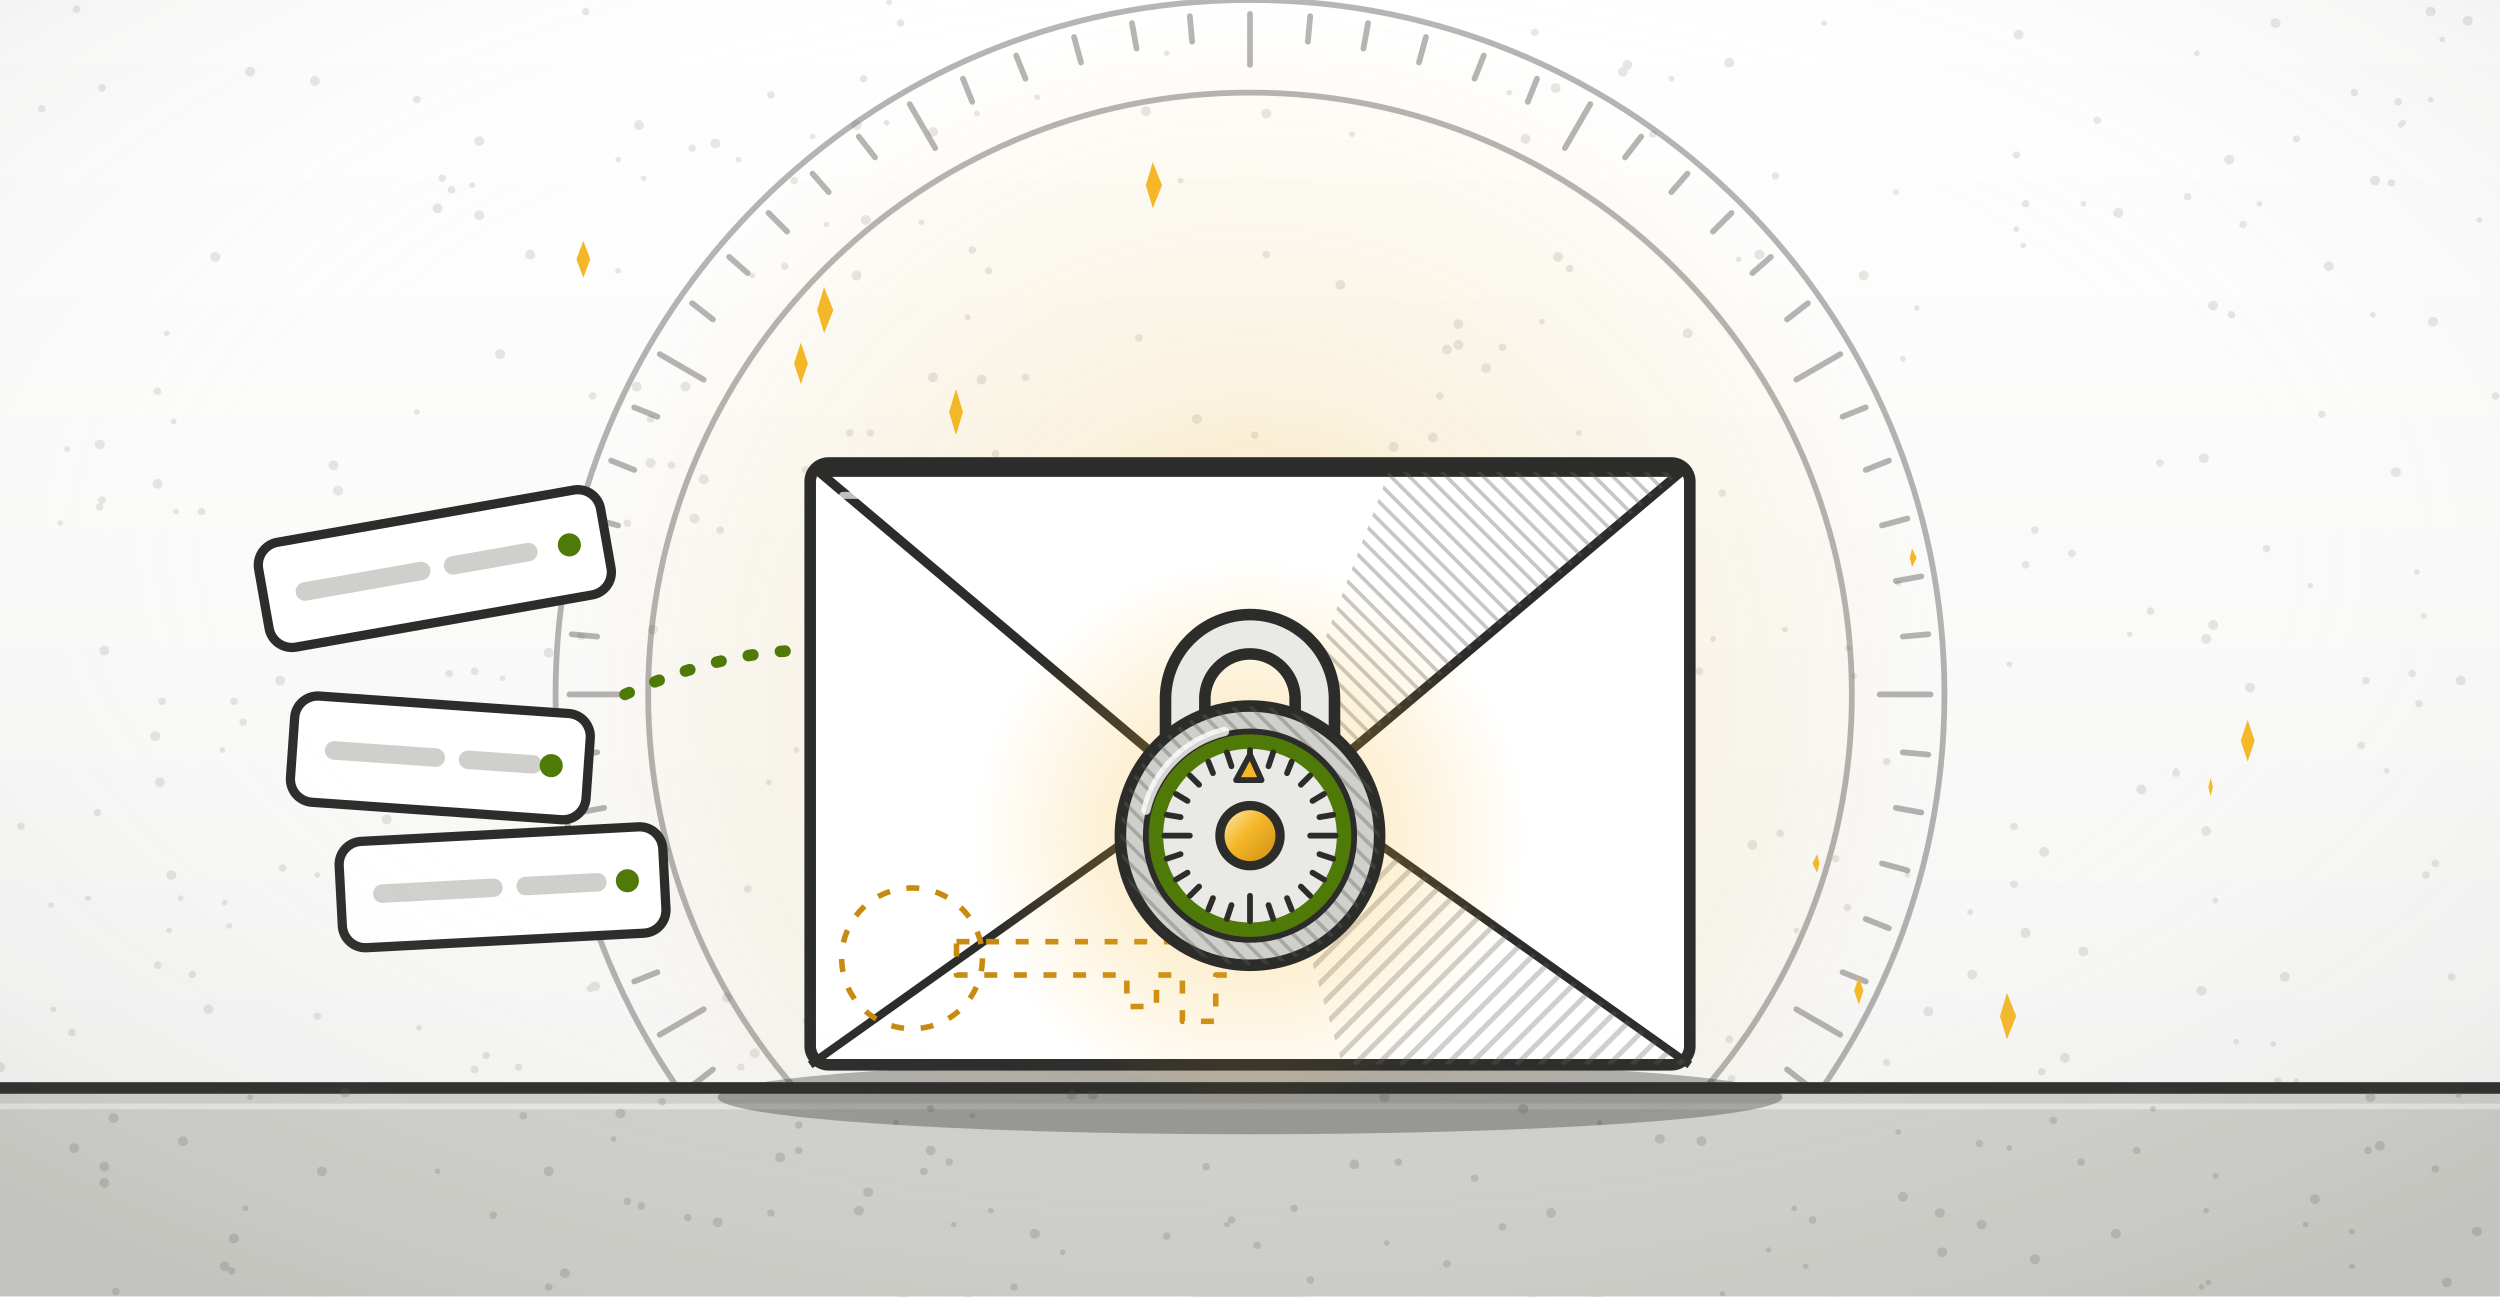
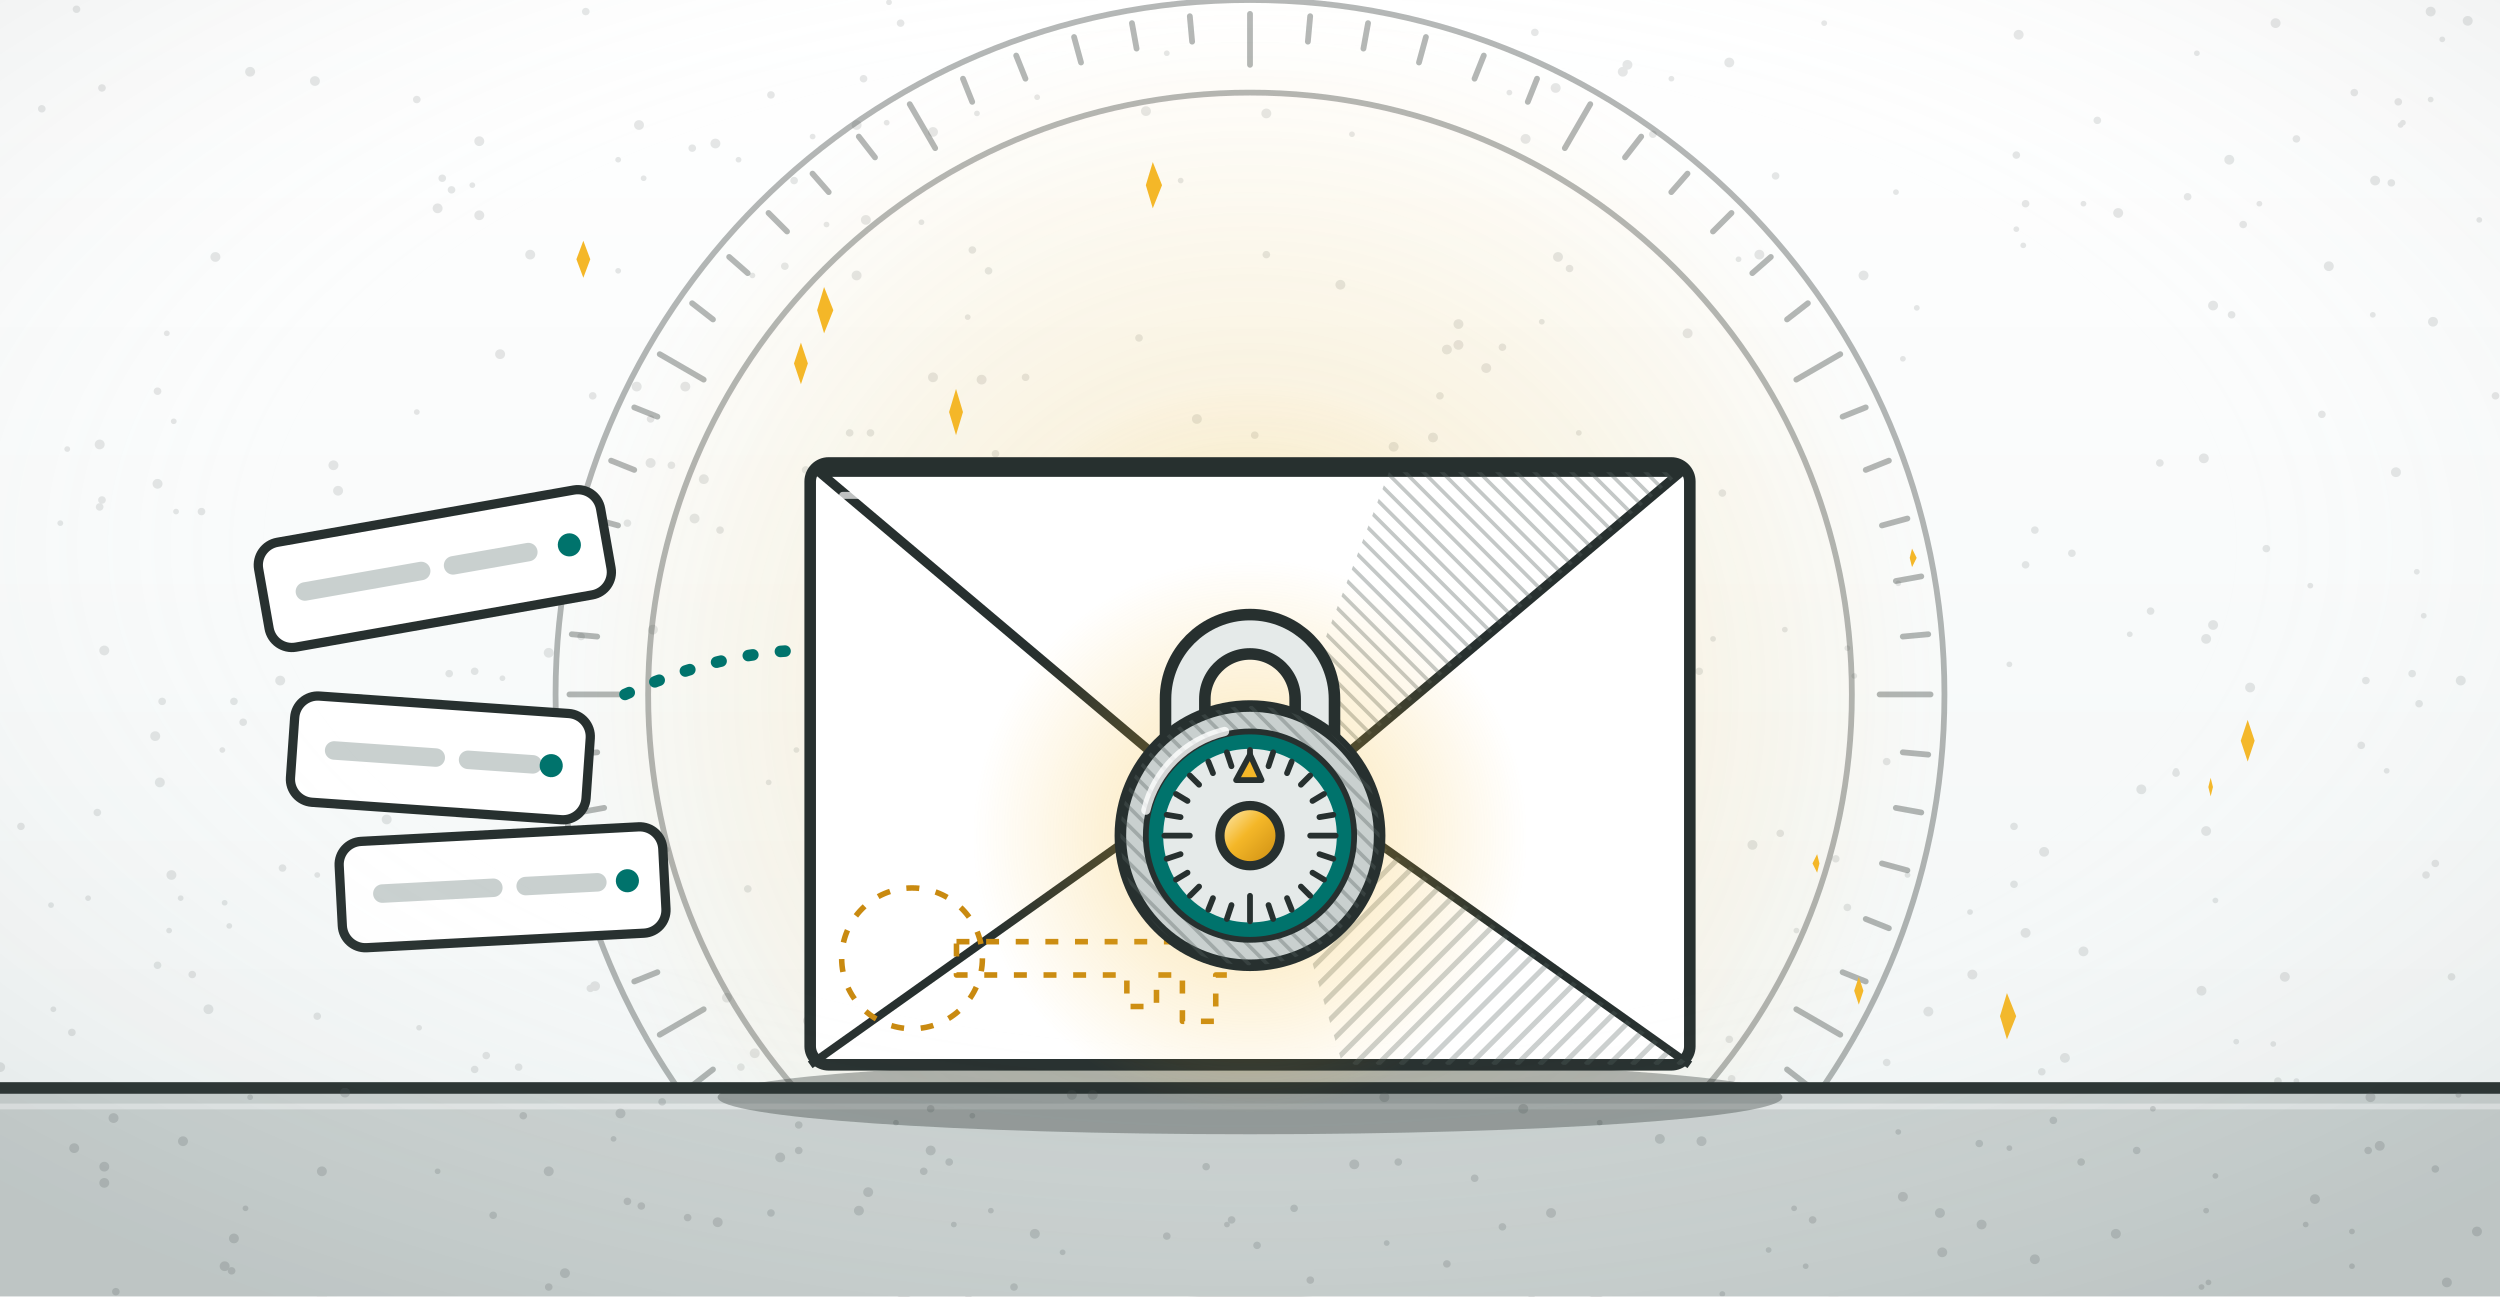
<svg xmlns="http://www.w3.org/2000/svg" viewBox="0 0 1080 560" width="1080" height="560">
  <defs>
    <radialGradient id="vig" cx="50%" cy="42%" r="70%">
-       <stop offset="55%" stop-color="#F4F4F3" stop-opacity="0" />
-       <stop offset="100%" stop-color="#5E5E5A" stop-opacity="0.10" />
+       <stop offset="55%" stop-color="#F1F5F5" stop-opacity="0" />
+       <stop offset="100%" stop-color="#55615F" stop-opacity="0.10" />
    </radialGradient>
    <radialGradient id="glow">
      <stop offset="0%" stop-color="#F4B728" stop-opacity="0.75" />
      <stop offset="45%" stop-color="#F4B728" stop-opacity="0.22" />
      <stop offset="100%" stop-color="#F4B728" stop-opacity="0" />
    </radialGradient>
    <radialGradient id="glowl">
-       <stop offset="0%" stop-color="#4F7A08" stop-opacity="0.55" />
-       <stop offset="100%" stop-color="#4F7A08" stop-opacity="0" />
+       <stop offset="0%" stop-color="#00736C" stop-opacity="0.55" />
+       <stop offset="100%" stop-color="#00736C" stop-opacity="0" />
    </radialGradient>
    <linearGradient id="sky" x1="0" y1="0" x2="0" y2="1">
      <stop offset="0" stop-color="#FFFFFF" />
-       <stop offset="1" stop-color="#F4F4F3" />
+       <stop offset="1" stop-color="#F1F5F5" />
    </linearGradient>
    <linearGradient id="goldg" x1="0" y1="0" x2="1" y2="1">
      <stop offset="0" stop-color="#FFF1C4" />
      <stop offset=".45" stop-color="#F4B728" />
      <stop offset="1" stop-color="#C98A10" />
    </linearGradient>
    <clipPath id="cv">
      <rect width="1080" height="560" />
    </clipPath>
  </defs>
  <g clip-path="url(#cv)">
    <rect width="1080" height="560" fill="url(#sky)" />
    <clipPath id="t1">
      <rect width="1080" height="560" />
    </clipPath>
    <g clip-path="url(#t1)" opacity="0.15">
-       <path d="M1044 247h.1M38 388h.1M828 133h.1M673 345h.1M99 400h.1M543 493h.1M288 367h.1M490 297h.1M177 312h.1M29 194h.1M871 99h.1M940 333h.1M319 69h.1M76 221h.1M966 450h.1M72 144h.1M744 532h.1M455 533h.1M510 78h.1M75 182h.1M722 34h.1M819 83h.1M344 324h.1M200 352h.1M1047 266h.1M78 388h.1M636 307h.1M278 77h.1M426 372h.1M358 316h.1M1025 136h.1M824 378h.1M652 40h.1M1055 17h.1M261 551h.1M448 42h.1M617 207h.1M1071 95h.1M383 307h.1M751 112h.1M342 480h.1M169 516h.1M740 276h.1M900 88h.1M976 88h.1M26 226h.1M776 402h.1M771 272h.1M181 444h.1M296 548h.1M217 293h.1M524 263h.1M22 391h.1M998 253h.1M423 536h.1M398 96h.1M868 287h.1M137 378h.1M788 10h.1M815 495h.1M920 274h.1M801 292h.1M1031 333h.1M798 280h.1M669 487h.1M97 390h.1M520 475h.1M680 241h.1M422 49h.1M383 53h.1M467 280h.1M666 139h.1M851 394h.1M682 187h.1M852 542h.1M183 318h.1M549 524h.1M992 467h.1M820 252h.1M325 119h.1M444 347h.1M582 434h.1M1037 54h.1M1051 481h.1M105 551h.1M23 436h.1M685 251h.1M180 178h.1M355 202h.1M686 291h.1M949 23h.1M547 427h.1M513 357h.1M982 451h.1M204 80h.1M365 518h.1M100 499h.1M218 361h.1M351 59h.1M96 324h.1M839 531h.1M267 117h.1M504 23h.1M869 534h.1M1050 43h.1M79 538h.1M584 58h.1M418 137h.1M874 106h.1M267 69h.1M822 155h.1M357 97h.1M332 338h.1M1038 53h.1M73 402h.1M630 205h.1M565 545h.1M957 389h.1M384 1h.1" stroke="#5E5E5A" stroke-width="2.4" stroke-linecap="round" />
-       <path d="M70 303h.1M68 169h.1M1017 40h.1M155 265h.1M180 43h.1M1033 79h.1M324 475h.1M44 216h.1M536 326h.1M514 438h.1M475 437h.1M111 471h.1M875 88h.1M1078 171h.1M428 395h.1M541 458h.1M43 219h.1M224 461h.1M1011 513h.1M580 516h.1M906 52h.1M299 64h.1M430 196h.1M251 275h.1M333 41h.1M322 471h.1M31 446h.1M714 58h.1M959 501h.1M1059 422h.1M323 384h.1M210 456h.1M367 187h.1M1052 373h.1M980 473h.1M835 478h.1M578 336h.1M44 38h.1M744 213h.1M895 239h.1M933 200h.1M1048 378h.1M505 335h.1M311 229h.1M253 5h.1M348 203h.1M769 360h.1M1045 304h.1M879 229h.1M815 329h.1M137 439h.1M105 312h.1M258 391h.1M1003 179h.1M992 60h.1M969 97h.1M281 181h.1M623 381h.1M659 340h.1M542 188h.1M875 244h.1M622 305h.1M678 116h.1M882 463h.1M748 466h.1M1042 291h.1M870 382h.1M195 82h.1M191 77h.1M101 303h.1M649 150h.1M929 264h.1M478 422h.1M370 380h.1M734 290h.1M18 491h.1M255 427h.1M427 117h.1M373 34h.1M964 136h.1M984 467h.1M459 243h.1M650 369h.1M1022 294h.1M115 505h.1M205 290h.1M815 459h.1M832 524h.1M18 47h.1M376 187h.1M389 10h.1M622 171h.1M716 556h.1M492 146h.1M547 110h.1M205 462h.1M704 379h.1M342 518h.1M449 524h.1M435 204h.1M320 461h.1M256 171h.1M444 341h.1M241 311h.1M271 226h.1M204 547h.1M1020 322h.1M979 237h.1M339 115h.1M681 225h.1M472 424h.1M767 76h.1M290 544h.1M871 67h.1M68 417h.1M360 482h.1M493 303h.1M33 4h.1M940 334h.1M456 532h.1M42 351h.1M9 357h.1M793 371h.1M442 371h.1M625 516h.1M290 201h.1M1037 487h.1M443 163h.1M543 330h.1M431 223h.1M775 479h.1M212 365h.1M194 291h.1M122 375h.1M747 449h.1M945 85h.1M538 520h.1M140 318h.1M343 78h.1M870 357h.1M224 343h.1M87 221h.1M420 108h.1M494 244h.1M1036 44h.1M83 421h.1M503 319h.1M477 267h.1M798 392h.1M663 14h.1" stroke="#5E5E5A" stroke-width="3.2" stroke-linecap="round" />
-       <path d="M98 528h.1M1066 9h.1M74 378h.1M625 151h.1M490 233h.1M450 431h.1M883 368h.1M207 61h.1M1050 475h.1M349 441h.1M547 49h.1M1006 115h.1M326 455h.1M165 508h.1M674 518h.1M300 224h.1M296 167h.1M304 207h.1M374 95h.1M494 374h.1M608 533h.1M495 48h.1M557 243h.1M282 272h.1M237 282h.1M983 10h.1M516 384h.1M1026 78h.1M672 38h.1M987 422h.1M139 560h.1M673 111h.1M160 379h.1M229 110h.1M670 409h.1M703 28h.1M630 149h.1M648 484h.1M258 248h.1M188 530h.1M555 406h.1M403 57h.1M571 225h.1M424 164h.1M654 378h.1M93 111h.1M171 371h.1M108 31h.1M1058 521h.1M1050 5h.1M642 159h.1M872 15h.1M892 457h.1M953 359h.1M456 236h.1M630 140h.1M833 437h.1M925 341h.1M444 269h.1M189 90h.1M757 365h.1M900 411h.1M968 551h.1M704 290h.1M689 530h.1M696 538h.1M69 338h.1M952 198h.1M659 60h.1M482 309h.1M45 281h.1M624 348h.1M619 189h.1M370 119h.1M602 193h.1M144 201h.1M136 35h.1M171 346h.1M663 335h.1M852 421h.1M207 93h.1M248 237h.1M410 373h.1M281 200h.1M167 354h.1M936 508h.1M701 31h.1M729 144h.1M67 318h.1M963 69h.1M875 403h.1M565 481h.1M747 27h.1M403 163h.1M509 485h.1M146 212h.1M1063 294h.1M330 529h.1M43 192h.1M7 478h.1M240 363h.1M600 499h.1M68 209h.1M0 461h.1M579 123h.1M275 167h.1M805 119h.1M216 153h.1M972 297h.1M792 560h.1M956 132h.1M62 500h.1M552 203h.1M684 455h.1M353 539h.1M309 62h.1M517 181h.1M760 110h.1M951 428h.1M1035 204h.1M956 270h.1M314 431h.1M370 54h.1M561 286h.1M1051 139h.1M90 436h.1M219 368h.1M420 409h.1M257 426h.1M953 276h.1M121 294h.1M915 92h.1M148 541h.1M276 54h.1" stroke="#5E5E5A" stroke-width="4.2" stroke-linecap="round" />
+       <path d="M1044 247h.1M38 388h.1M828 133h.1M673 345h.1M99 400h.1M543 493h.1M288 367h.1M490 297h.1M177 312h.1M29 194h.1M871 99h.1M940 333h.1M319 69h.1M76 221h.1M966 450h.1M72 144h.1M744 532h.1M455 533h.1M510 78h.1M75 182h.1M722 34h.1M819 83h.1M344 324h.1M200 352h.1M1047 266h.1M78 388h.1M636 307h.1M278 77h.1M426 372h.1M358 316h.1M1025 136h.1M824 378h.1M652 40h.1M1055 17h.1M261 551h.1M448 42h.1M617 207h.1M1071 95h.1M383 307h.1M751 112h.1M342 480h.1M169 516h.1M740 276h.1M900 88h.1M976 88h.1M26 226h.1M776 402h.1M771 272h.1M181 444h.1M296 548h.1M217 293h.1M524 263h.1M22 391h.1M998 253h.1M423 536h.1M398 96h.1M868 287h.1M137 378h.1M788 10h.1M815 495h.1M920 274h.1M801 292h.1M1031 333h.1M798 280h.1M669 487h.1M97 390h.1M520 475h.1M680 241h.1M422 49h.1M383 53h.1M467 280h.1M666 139h.1M851 394h.1M682 187h.1M852 542h.1M183 318h.1M549 524h.1M992 467h.1M820 252h.1M325 119h.1M444 347h.1M582 434h.1M1037 54h.1M1051 481h.1M105 551h.1M23 436h.1M685 251h.1M180 178h.1M355 202h.1M686 291h.1M949 23h.1M547 427h.1M513 357h.1M982 451h.1M204 80h.1M365 518h.1M100 499h.1M218 361h.1M351 59h.1M96 324h.1M839 531h.1M267 117h.1M504 23h.1M869 534h.1M1050 43h.1M79 538h.1M584 58h.1M418 137h.1M874 106h.1M267 69h.1M822 155h.1M357 97h.1M332 338h.1M1038 53h.1M73 402h.1M630 205h.1M565 545h.1M957 389h.1M384 1h.1" stroke="#55615F" stroke-width="2.4" stroke-linecap="round" />
+       <path d="M70 303h.1M68 169h.1M1017 40h.1M155 265h.1M180 43h.1M1033 79h.1M324 475h.1M44 216h.1M536 326h.1M514 438h.1M475 437h.1M111 471h.1M875 88h.1M1078 171h.1M428 395h.1M541 458h.1M43 219h.1M224 461h.1M1011 513h.1M580 516h.1M906 52h.1M299 64h.1M430 196h.1M251 275h.1M333 41h.1M322 471h.1M31 446h.1M714 58h.1M959 501h.1M1059 422h.1M323 384h.1M210 456h.1M367 187h.1M1052 373h.1M980 473h.1M835 478h.1M578 336h.1M44 38h.1M744 213h.1M895 239h.1M933 200h.1M1048 378h.1M505 335h.1M311 229h.1M253 5h.1M348 203h.1M769 360h.1M1045 304h.1M879 229h.1M815 329h.1M137 439h.1M105 312h.1M258 391h.1M1003 179h.1M992 60h.1M969 97h.1M281 181h.1M623 381h.1M659 340h.1M542 188h.1M875 244h.1M622 305h.1M678 116h.1M882 463h.1M748 466h.1M1042 291h.1M870 382h.1M195 82h.1M191 77h.1M101 303h.1M649 150h.1M929 264h.1M478 422h.1M370 380h.1M734 290h.1M18 491h.1M255 427h.1M427 117h.1M373 34h.1M964 136h.1M984 467h.1M459 243h.1M650 369h.1M1022 294h.1M115 505h.1M205 290h.1M815 459h.1M832 524h.1M18 47h.1M376 187h.1M389 10h.1M622 171h.1M716 556h.1M492 146h.1M547 110h.1M205 462h.1M704 379h.1M342 518h.1M449 524h.1M435 204h.1M320 461h.1M256 171h.1M444 341h.1M241 311h.1M271 226h.1M204 547h.1M1020 322h.1M979 237h.1M339 115h.1M681 225h.1M472 424h.1M767 76h.1M290 544h.1M871 67h.1M68 417h.1M360 482h.1M493 303h.1M33 4h.1M940 334h.1M456 532h.1M42 351h.1M9 357h.1M793 371h.1M442 371h.1M625 516h.1M290 201h.1M1037 487h.1M443 163h.1M543 330h.1M431 223h.1M775 479h.1M212 365h.1M194 291h.1M122 375h.1M747 449h.1M945 85h.1M538 520h.1M140 318h.1M343 78h.1M870 357h.1M224 343h.1M87 221h.1M420 108h.1M494 244h.1M1036 44h.1M83 421h.1M503 319h.1M477 267h.1M798 392h.1M663 14h.1" stroke="#55615F" stroke-width="3.2" stroke-linecap="round" />
+       <path d="M98 528h.1M1066 9h.1M74 378h.1M625 151h.1M490 233h.1M450 431h.1M883 368h.1M207 61h.1M1050 475h.1M349 441h.1M547 49h.1M1006 115h.1M326 455h.1M165 508h.1M674 518h.1M300 224h.1M296 167h.1M304 207h.1M374 95h.1M494 374h.1M608 533h.1M495 48h.1M557 243h.1M282 272h.1M237 282h.1M983 10h.1M516 384h.1M1026 78h.1M672 38h.1M987 422h.1M139 560h.1M673 111h.1M160 379h.1M229 110h.1M670 409h.1M703 28h.1M630 149h.1M648 484h.1M258 248h.1M188 530h.1M555 406h.1M403 57h.1M571 225h.1M424 164h.1M654 378h.1M93 111h.1M171 371h.1M108 31h.1M1058 521h.1M1050 5h.1M642 159h.1M872 15h.1M892 457h.1M953 359h.1M456 236h.1M630 140h.1M833 437h.1M925 341h.1M444 269h.1M189 90h.1M757 365h.1M900 411h.1M968 551h.1M704 290h.1M689 530h.1M696 538h.1M69 338h.1M952 198h.1M659 60h.1M482 309h.1M45 281h.1M624 348h.1M619 189h.1M370 119h.1M602 193h.1M144 201h.1M136 35h.1M171 346h.1M663 335h.1M852 421h.1M207 93h.1M248 237h.1M410 373h.1M281 200h.1M167 354h.1M936 508h.1M701 31h.1M729 144h.1M67 318h.1M963 69h.1M875 403h.1M565 481h.1M747 27h.1M403 163h.1M509 485h.1M146 212h.1M1063 294h.1M330 529h.1M43 192h.1M7 478h.1M240 363h.1M600 499h.1M68 209h.1M0 461h.1M579 123h.1M275 167h.1M805 119h.1M216 153h.1M972 297h.1M792 560h.1M956 132h.1M62 500h.1M552 203h.1M684 455h.1M353 539h.1M309 62h.1M517 181h.1M760 110h.1M951 428h.1M1035 204h.1M956 270h.1M314 431h.1M370 54h.1M561 286h.1M1051 139h.1M90 436h.1M219 368h.1M420 409h.1M257 426h.1M953 276h.1M121 294h.1M915 92h.1M148 541h.1M276 54h.1" stroke="#55615F" stroke-width="4.2" stroke-linecap="round" />
    </g>
-     <g fill="none" stroke="#2C2C2A" opacity=".35">
+     <g fill="none" stroke="#27302F" opacity=".35">
      <circle cx="540" cy="300" r="300" stroke-width="2.5" />
      <circle cx="540" cy="300" r="260" stroke-width="2.5" />
      <path d="M540 6L540 28M566 7L565 18M591 10L589 21M616 16L613 27M641 24L637 34M664 34L660 44M687 45L676 64M709 59L702 68M729 75L722 83M748 92L740 100M765 111L757 118M781 131L772 138M795 153L776 164M806 176L796 180M816 199L806 203M824 224L813 227M830 249L819 251M833 274L822 275M834 300L812 300M833 326L822 325M830 351L819 349M824 376L813 373M816 401L806 397M806 424L796 420M795 447L776 436M781 469L772 462M765 489L757 482M748 508L740 500M729 525L722 517M709 541L702 532M687 555L676 536M664 566L660 556M641 576L637 566M616 584L613 573M591 590L589 579M566 593L565 582M540 594L540 572M514 593L515 582M489 590L491 579M464 584L467 573M439 576L443 566M416 566L420 556M393 555L404 536M371 541L378 532M351 525L358 517M332 508L340 500M315 489L323 482M299 469L308 462M285 447L304 436M274 424L284 420M264 401L274 397M256 376L267 373M250 351L261 349M247 326L258 325M246 300L268 300M247 274L258 275M250 249L261 251M256 224L267 227M264 199L274 203M274 176L284 180M285 153L304 164M299 131L308 138M315 111L323 118M332 92L340 100M351 75L358 83M371 59L378 68M393 45L404 64M416 34L420 44M439 24L443 34M464 16L467 27M489 10L491 21M514 7L515 18" stroke-width="2.5" stroke-linecap="round" />
    </g>
    <circle cx="540" cy="300" r="300" fill="url(#glow)" opacity=".55" />
-     <rect y="470" width="1080" height="90" fill="#CFCFCB" />
-     <path d="M0 470H1080" stroke="#2C2C2A" stroke-width="5" />
+     <rect y="470" width="1080" height="90" fill="#C9D0CF" />
+     <path d="M0 470H1080" stroke="#27302F" stroke-width="5" />
    <path d="M0 478H1080" stroke="#FFFFFF" stroke-width="2.5" opacity=".45" />
    <clipPath id="t2">
      <rect y="470" width="1080" height="90" />
    </clipPath>
    <g clip-path="url(#t2)" opacity="0.22">
-       <path d="M820 489h.1M420 482h.1M265 492h.1M775 522h.1M387 485h.1M1016 547h.1M1062 473h.1M953 523h.1M1016 532h.1M930 479h.1M954 554h.1M459 541h.1M957 508h.1M868 496h.1M780 547h.1M951 556h.1M691 485h.1M412 529h.1M189 506h.1M744 559h.1M428 523h.1M106 522h.1M108 474h.1M530 529h.1M764 540h.1M996 529h.1M599 537h.1" stroke="#5E5E5A" stroke-width="2.4" stroke-linecap="round" />
-       <path d="M899 502h.1M297 526h.1M504 534h.1M625 546h.1M637 509h.1M604 502h.1M100 549h.1M566 553h.1M1052 505h.1M649 530h.1M1023 497h.1M402 479h.1M410 502h.1M783 527h.1M333 524h.1M399 506h.1M345 486h.1M855 494h.1M559 522h.1M543 538h.1M438 556h.1M532 527h.1M50 558h.1M345 497h.1M213 525h.1M226 482h.1M923 497h.1M277 521h.1M887 484h.1M271 519h.1M237 556h.1M286 476h.1M521 504h.1" stroke="#5E5E5A" stroke-width="3.2" stroke-linecap="round" />
-       <path d="M49 483h.1M337 500h.1M658 479h.1M1070 532h.1M1000 518h.1M268 481h.1M402 497h.1M101 535h.1M310 528h.1M1024 474h.1M244 550h.1M735 493h.1M463 473h.1M585 503h.1M371 523h.1M32 496h.1M139 506h.1M447 533h.1M879 544h.1M914 533h.1M1028 495h.1M856 529h.1M237 506h.1M670 524h.1M45 511h.1M79 493h.1M472 473h.1M717 492h.1M822 517h.1M149 472h.1M598 474h.1M838 524h.1M97 547h.1M45 504h.1M375 515h.1M1057 554h.1M839 541h.1" stroke="#5E5E5A" stroke-width="4.2" stroke-linecap="round" />
+       <path d="M820 489h.1M420 482h.1M265 492h.1M775 522h.1M387 485h.1M1016 547h.1M1062 473h.1M953 523h.1M1016 532h.1M930 479h.1M954 554h.1M459 541h.1M957 508h.1M868 496h.1M780 547h.1M951 556h.1M691 485h.1M412 529h.1M189 506h.1M744 559h.1M428 523h.1M106 522h.1M108 474h.1M530 529h.1M764 540h.1M996 529h.1M599 537h.1" stroke="#55615F" stroke-width="2.4" stroke-linecap="round" />
+       <path d="M899 502h.1M297 526h.1M504 534h.1M625 546h.1M637 509h.1M604 502h.1M100 549h.1M566 553h.1M1052 505h.1M649 530h.1M1023 497h.1M402 479h.1M410 502h.1M783 527h.1M333 524h.1M399 506h.1M345 486h.1M855 494h.1M559 522h.1M543 538h.1M438 556h.1M532 527h.1M50 558h.1M345 497h.1M213 525h.1M226 482h.1M923 497h.1M277 521h.1M887 484h.1M271 519h.1M237 556h.1M286 476h.1M521 504h.1" stroke="#55615F" stroke-width="3.2" stroke-linecap="round" />
+       <path d="M49 483h.1M337 500h.1M658 479h.1M1070 532h.1M1000 518h.1M268 481h.1M402 497h.1M101 535h.1M310 528h.1M1024 474h.1M244 550h.1M735 493h.1M463 473h.1M585 503h.1M371 523h.1M32 496h.1M139 506h.1M447 533h.1M879 544h.1M914 533h.1M1028 495h.1M856 529h.1M237 506h.1M670 524h.1M45 511h.1M79 493h.1M472 473h.1M717 492h.1M822 517h.1M149 472h.1M598 474h.1M838 524h.1M97 547h.1M45 504h.1M375 515h.1M1057 554h.1M839 541h.1" stroke="#55615F" stroke-width="4.2" stroke-linecap="round" />
    </g>
    <g transform="rotate(-10 110 236)">
-       <rect x="110" y="236" width="150" height="46" rx="10" fill="#FFFFFF" stroke="#2C2C2A" stroke-width="4" />
-       <path d="M128 259h51m14 0h33" stroke="#CFCFCB" stroke-width="8" stroke-linecap="round" />
-       <circle cx="244" cy="259" r="5" fill="#4F7A08" />
+       <rect x="110" y="236" width="150" height="46" rx="10" fill="#FFFFFF" stroke="#27302F" stroke-width="4" />
+       <path d="M128 259h51m14 0h33" stroke="#C9D0CF" stroke-width="8" stroke-linecap="round" />
+       <circle cx="244" cy="259" r="5" fill="#00736C" />
    </g>
    <g transform="rotate(4 128 300)">
-       <rect x="128" y="300" width="128" height="46" rx="10" fill="#FFFFFF" stroke="#2C2C2A" stroke-width="4" />
-       <path d="M146 323h44m14 0h28" stroke="#CFCFCB" stroke-width="8" stroke-linecap="round" />
-       <circle cx="240" cy="323" r="5" fill="#4F7A08" />
+       <rect x="128" y="300" width="128" height="46" rx="10" fill="#FFFFFF" stroke="#27302F" stroke-width="4" />
+       <path d="M146 323h44m14 0h28" stroke="#C9D0CF" stroke-width="8" stroke-linecap="round" />
+       <circle cx="240" cy="323" r="5" fill="#00736C" />
    </g>
    <g transform="rotate(-3 146 364)">
-       <rect x="146" y="364" width="140" height="46" rx="10" fill="#FFFFFF" stroke="#2C2C2A" stroke-width="4" />
-       <path d="M164 387h48m14 0h31" stroke="#CFCFCB" stroke-width="8" stroke-linecap="round" />
-       <circle cx="270" cy="387" r="5" fill="#4F7A08" />
+       <rect x="146" y="364" width="140" height="46" rx="10" fill="#FFFFFF" stroke="#27302F" stroke-width="4" />
+       <path d="M164 387h48m14 0h31" stroke="#C9D0CF" stroke-width="8" stroke-linecap="round" />
+       <circle cx="270" cy="387" r="5" fill="#00736C" />
    </g>
-     <path d="M270 300Q380 250 470 330" fill="none" stroke="#4F7A08" stroke-width="5" stroke-dasharray="2 12" stroke-linecap="round" />
-     <ellipse cx="540" cy="474" rx="230" ry="16" fill="#2C2C2A" opacity=".35" />
-     <rect x="350" y="200" width="380" height="260" rx="8" fill="#FFFFFF" stroke="#2C2C2A" stroke-width="5" />
-     <path d="M350 460L540 325L730 460" fill="none" stroke="#2C2C2A" stroke-width="3.5" stroke-linejoin="round" />
+     <path d="M270 300Q380 250 470 330" fill="none" stroke="#00736C" stroke-width="5" stroke-dasharray="2 12" stroke-linecap="round" />
+     <ellipse cx="540" cy="474" rx="230" ry="16" fill="#27302F" opacity=".35" />
+     <rect x="350" y="200" width="380" height="260" rx="8" fill="#FFFFFF" stroke="#27302F" stroke-width="5" />
+     <path d="M350 460L540 325L730 460" fill="none" stroke="#27302F" stroke-width="3.5" stroke-linejoin="round" />
    <clipPath id="t3">
      <path d="M540 325L730 460H580Z" />
    </clipPath>
    <g clip-path="url(#t3)" opacity=".3">
-       <path d="M395 460L530 325M405 460L540 325M415 460L550 325M425 460L560 325M435 460L570 325M445 460L580 325M455 460L590 325M465 460L600 325M475 460L610 325M485 460L620 325M495 460L630 325M505 460L640 325M515 460L650 325M525 460L660 325M535 460L670 325M545 460L680 325M555 460L690 325M565 460L700 325M575 460L710 325M585 460L720 325M595 460L730 325M605 460L740 325M615 460L750 325M625 460L760 325M635 460L770 325M645 460L780 325M655 460L790 325M665 460L800 325M675 460L810 325M685 460L820 325M695 460L830 325M705 460L840 325M715 460L850 325M725 460L860 325M735 460L870 325M745 460L880 325M755 460L890 325M765 460L900 325M775 460L910 325M785 460L920 325M795 460L930 325M805 460L940 325M815 460L950 325M825 460L960 325M835 460L970 325M845 460L980 325M855 460L990 325M865 460L1000 325" stroke="#5E5E5A" stroke-width="2.2" />
+       <path d="M395 460L530 325M405 460L540 325M415 460L550 325M425 460L560 325M435 460L570 325M445 460L580 325M455 460L590 325M465 460L600 325M475 460L610 325M485 460L620 325M495 460L630 325M505 460L640 325M515 460L650 325M525 460L660 325M535 460L670 325M545 460L680 325M555 460L690 325M565 460L700 325M575 460L710 325M585 460L720 325M595 460L730 325M605 460L740 325M615 460L750 325M625 460L760 325M635 460L770 325M645 460L780 325M655 460L790 325M665 460L800 325M675 460L810 325M685 460L820 325M695 460L830 325M705 460L840 325M715 460L850 325M725 460L860 325M735 460L870 325M745 460L880 325M755 460L890 325M765 460L900 325M775 460L910 325M785 460L920 325M795 460L930 325M805 460L940 325M815 460L950 325M825 460L960 325M835 460L970 325M845 460L980 325M855 460L990 325M865 460L1000 325" stroke="#55615F" stroke-width="2.2" />
    </g>
-     <path d="M354 204L540 361L726 204Z" fill="#FFFFFF" stroke="#2C2C2A" stroke-width="4" stroke-linejoin="round" />
+     <path d="M354 204L540 361L726 204Z" fill="#FFFFFF" stroke="#27302F" stroke-width="4" stroke-linejoin="round" />
    <clipPath id="t4">
      <path d="M540 361L726 204H600Z" />
    </clipPath>
    <g clip-path="url(#t4)" opacity=".35">
-       <path d="M371 200L532 361M379 200L540 361M387 200L548 361M395 200L556 361M403 200L564 361M411 200L572 361M419 200L580 361M427 200L588 361M435 200L596 361M443 200L604 361M451 200L612 361M459 200L620 361M467 200L628 361M475 200L636 361M483 200L644 361M491 200L652 361M499 200L660 361M507 200L668 361M515 200L676 361M523 200L684 361M531 200L692 361M539 200L700 361M547 200L708 361M555 200L716 361M563 200L724 361M571 200L732 361M579 200L740 361M587 200L748 361M595 200L756 361M603 200L764 361M611 200L772 361M619 200L780 361M627 200L788 361M635 200L796 361M643 200L804 361M651 200L812 361M659 200L820 361M667 200L828 361M675 200L836 361M683 200L844 361M691 200L852 361M699 200L860 361M707 200L868 361M715 200L876 361M723 200L884 361M731 200L892 361M739 200L900 361M747 200L908 361M755 200L916 361M763 200L924 361M771 200L932 361M779 200L940 361M787 200L948 361M795 200L956 361M803 200L964 361M811 200L972 361M819 200L980 361M827 200L988 361M835 200L996 361M843 200L1004 361M851 200L1012 361M859 200L1020 361M867 200L1028 361M875 200L1036 361M883 200L1044 361M891 200L1052 361" stroke="#5E5E5A" stroke-width="1.6" />
+       <path d="M371 200L532 361M379 200L540 361M387 200L548 361M395 200L556 361M403 200L564 361M411 200L572 361M419 200L580 361M427 200L588 361M435 200L596 361M443 200L604 361M451 200L612 361M459 200L620 361M467 200L628 361M475 200L636 361M483 200L644 361M491 200L652 361M499 200L660 361M507 200L668 361M515 200L676 361M523 200L684 361M531 200L692 361M539 200L700 361M547 200L708 361M555 200L716 361M563 200L724 361M571 200L732 361M579 200L740 361M587 200L748 361M595 200L756 361M603 200L764 361M611 200L772 361M619 200L780 361M627 200L788 361M635 200L796 361M643 200L804 361M651 200L812 361M659 200L820 361M667 200L828 361M675 200L836 361M683 200L844 361M691 200L852 361M699 200L860 361M707 200L868 361M715 200L876 361M723 200L884 361M731 200L892 361M739 200L900 361M747 200L908 361M755 200L916 361M763 200L924 361M771 200L932 361M779 200L940 361M787 200L948 361M795 200L956 361M803 200L964 361M811 200L972 361M819 200L980 361M827 200L988 361M835 200L996 361M843 200L1004 361M851 200L1012 361M859 200L1020 361M867 200L1028 361M875 200L1036 361M883 200L1044 361M891 200L1052 361" stroke="#55615F" stroke-width="1.6" />
    </g>
    <path d="M364 214H464" stroke="#FFFFFF" stroke-width="3" opacity=".7" stroke-linecap="round" />
    <g transform="translate(394 414) rotate(0) scale(0.8)" stroke-linejoin="round">
      <path d="M24 -9H176V9H164V34H146V9H132V26H116V9H24Z" fill="none" stroke="#C98A10" stroke-width="3" stroke-dasharray="7 9" />
      <circle r="38" fill="none" stroke="#C98A10" stroke-width="3" stroke-dasharray="7 9" />
    </g>
    <circle cx="540" cy="361.2" r="120" fill="url(#glow)" />
-     <path d="M512 330V302A28 28 0 0 1 568 302V330" fill="none" stroke="#2C2C2A" stroke-width="22" stroke-linecap="round" />
-     <path d="M512 330V302A28 28 0 0 1 568 302V330" fill="none" stroke="#E9E9E7" stroke-width="12" stroke-linecap="round" />
-     <circle cx="540" cy="361" r="56" fill="#CFCFCB" stroke="#2C2C2A" stroke-width="5" />
+     <path d="M512 330V302A28 28 0 0 1 568 302V330" fill="none" stroke="#27302F" stroke-width="22" stroke-linecap="round" />
+     <path d="M512 330V302A28 28 0 0 1 568 302V330" fill="none" stroke="#E5EAE9" stroke-width="12" stroke-linecap="round" />
+     <circle cx="540" cy="361" r="56" fill="#C9D0CF" stroke="#27302F" stroke-width="5" />
    <clipPath id="t5">
      <circle cx="540" cy="361" r="56" />
    </clipPath>
    <g clip-path="url(#t5)" opacity=".35">
-       <path d="M364 305L476 417M372 305L484 417M380 305L492 417M388 305L500 417M396 305L508 417M404 305L516 417M412 305L524 417M420 305L532 417M428 305L540 417M436 305L548 417M444 305L556 417M452 305L564 417M460 305L572 417M468 305L580 417M476 305L588 417M484 305L596 417M492 305L604 417M500 305L612 417M508 305L620 417M516 305L628 417M524 305L636 417M532 305L644 417M540 305L652 417M548 305L660 417M556 305L668 417M564 305L676 417M572 305L684 417M580 305L692 417M588 305L700 417M596 305L708 417M604 305L716 417M612 305L724 417M620 305L732 417M628 305L740 417M636 305L748 417M644 305L756 417M652 305L764 417M660 305L772 417M668 305L780 417M676 305L788 417M684 305L796 417M692 305L804 417M700 305L812 417M708 305L820 417" stroke="#5E5E5A" stroke-width="1.6" />
+       <path d="M364 305L476 417M372 305L484 417M380 305L492 417M388 305L500 417M396 305L508 417M404 305L516 417M412 305L524 417M420 305L532 417M428 305L540 417M436 305L548 417M444 305L556 417M452 305L564 417M460 305L572 417M468 305L580 417M476 305L588 417M484 305L596 417M492 305L604 417M500 305L612 417M508 305L620 417M516 305L628 417M524 305L636 417M532 305L644 417M540 305L652 417M548 305L660 417M556 305L668 417M564 305L676 417M572 305L684 417M580 305L692 417M588 305L700 417M596 305L708 417M604 305L716 417M612 305L724 417M620 305L732 417M628 305L740 417M636 305L748 417M644 305L756 417M652 305L764 417M660 305L772 417M668 305L780 417M676 305L788 417M684 305L796 417M692 305L804 417M700 305L812 417M708 305L820 417" stroke="#55615F" stroke-width="1.6" />
    </g>
-     <circle cx="540" cy="361" r="41" fill="#E9E9E7" stroke="#4F7A08" stroke-width="7" />
-     <circle cx="540" cy="361" r="45" fill="none" stroke="#2C2C2A" stroke-width="2.5" />
-     <path d="M540 324L540 335M550 325L548 331M558 329L556 334M566 335L562 339M572 343L567 346M576 352L570 353M577 361L566 361M576 371L570 369M572 380L567 377M566 387L562 383M558 393L556 388M550 397L548 391M540 398L540 387M530 397L532 391M522 393L524 388M514 387L518 383M508 380L513 377M504 371L510 369M503 361L514 361M504 352L510 353M508 343L513 346M514 335L518 339M522 329L524 334M530 325L532 331" stroke="#2C2C2A" stroke-width="2.5" stroke-linecap="round" />
-     <circle cx="540" cy="361" r="13" fill="url(#goldg)" stroke="#2C2C2A" stroke-width="4" />
-     <path d="M540 326l6 -11h-11z" transform="rotate(180 540 326)" fill="#F4B728" stroke="#2C2C2A" stroke-width="2.5" stroke-linejoin="round" />
+     <circle cx="540" cy="361" r="41" fill="#E5EAE9" stroke="#00736C" stroke-width="7" />
+     <circle cx="540" cy="361" r="45" fill="none" stroke="#27302F" stroke-width="2.5" />
+     <path d="M540 324L540 335M550 325L548 331M558 329L556 334M566 335L562 339M572 343L567 346M576 352L570 353M577 361L566 361M576 371L570 369M572 380L567 377M566 387L562 383M558 393L556 388M550 397L548 391M540 398L540 387M530 397L532 391M522 393L524 388M514 387L518 383M508 380L513 377M504 371L510 369M503 361L514 361M504 352L510 353M508 343L513 346M514 335L518 339M522 329L524 334M530 325L532 331" stroke="#27302F" stroke-width="2.5" stroke-linecap="round" />
+     <circle cx="540" cy="361" r="13" fill="url(#goldg)" stroke="#27302F" stroke-width="4" />
+     <path d="M540 326l6 -11h-11z" transform="rotate(180 540 326)" fill="#F4B728" stroke="#27302F" stroke-width="2.5" stroke-linejoin="round" />
    <path d="M495 350A46 46 0 0 1 529 316" fill="none" stroke="#FFFFFF" stroke-width="4" stroke-linecap="round" opacity=".8" />
    <path d="M346 148L349 157L346 166L343 157ZM413 168L416 178L413 188L410 178ZM356 124L360 134L356 144L353 134ZM252 104L255 112L252 120L249 112ZM498 70L502 80L498 90L495 80Z" fill="#F4B728" />
    <path d="M826 237L828 241L826 245L825 241ZM867 429L871 439L867 449L864 439ZM955 336L956 340L955 344L954 340ZM971 311L974 320L971 329L968 320ZM803 422L805 428L803 434L801 428ZM785 369L786 373L785 377L783 373Z" fill="#F4B728" />
    <rect width="1080" height="560" fill="url(#vig)" />
  </g>
</svg>
